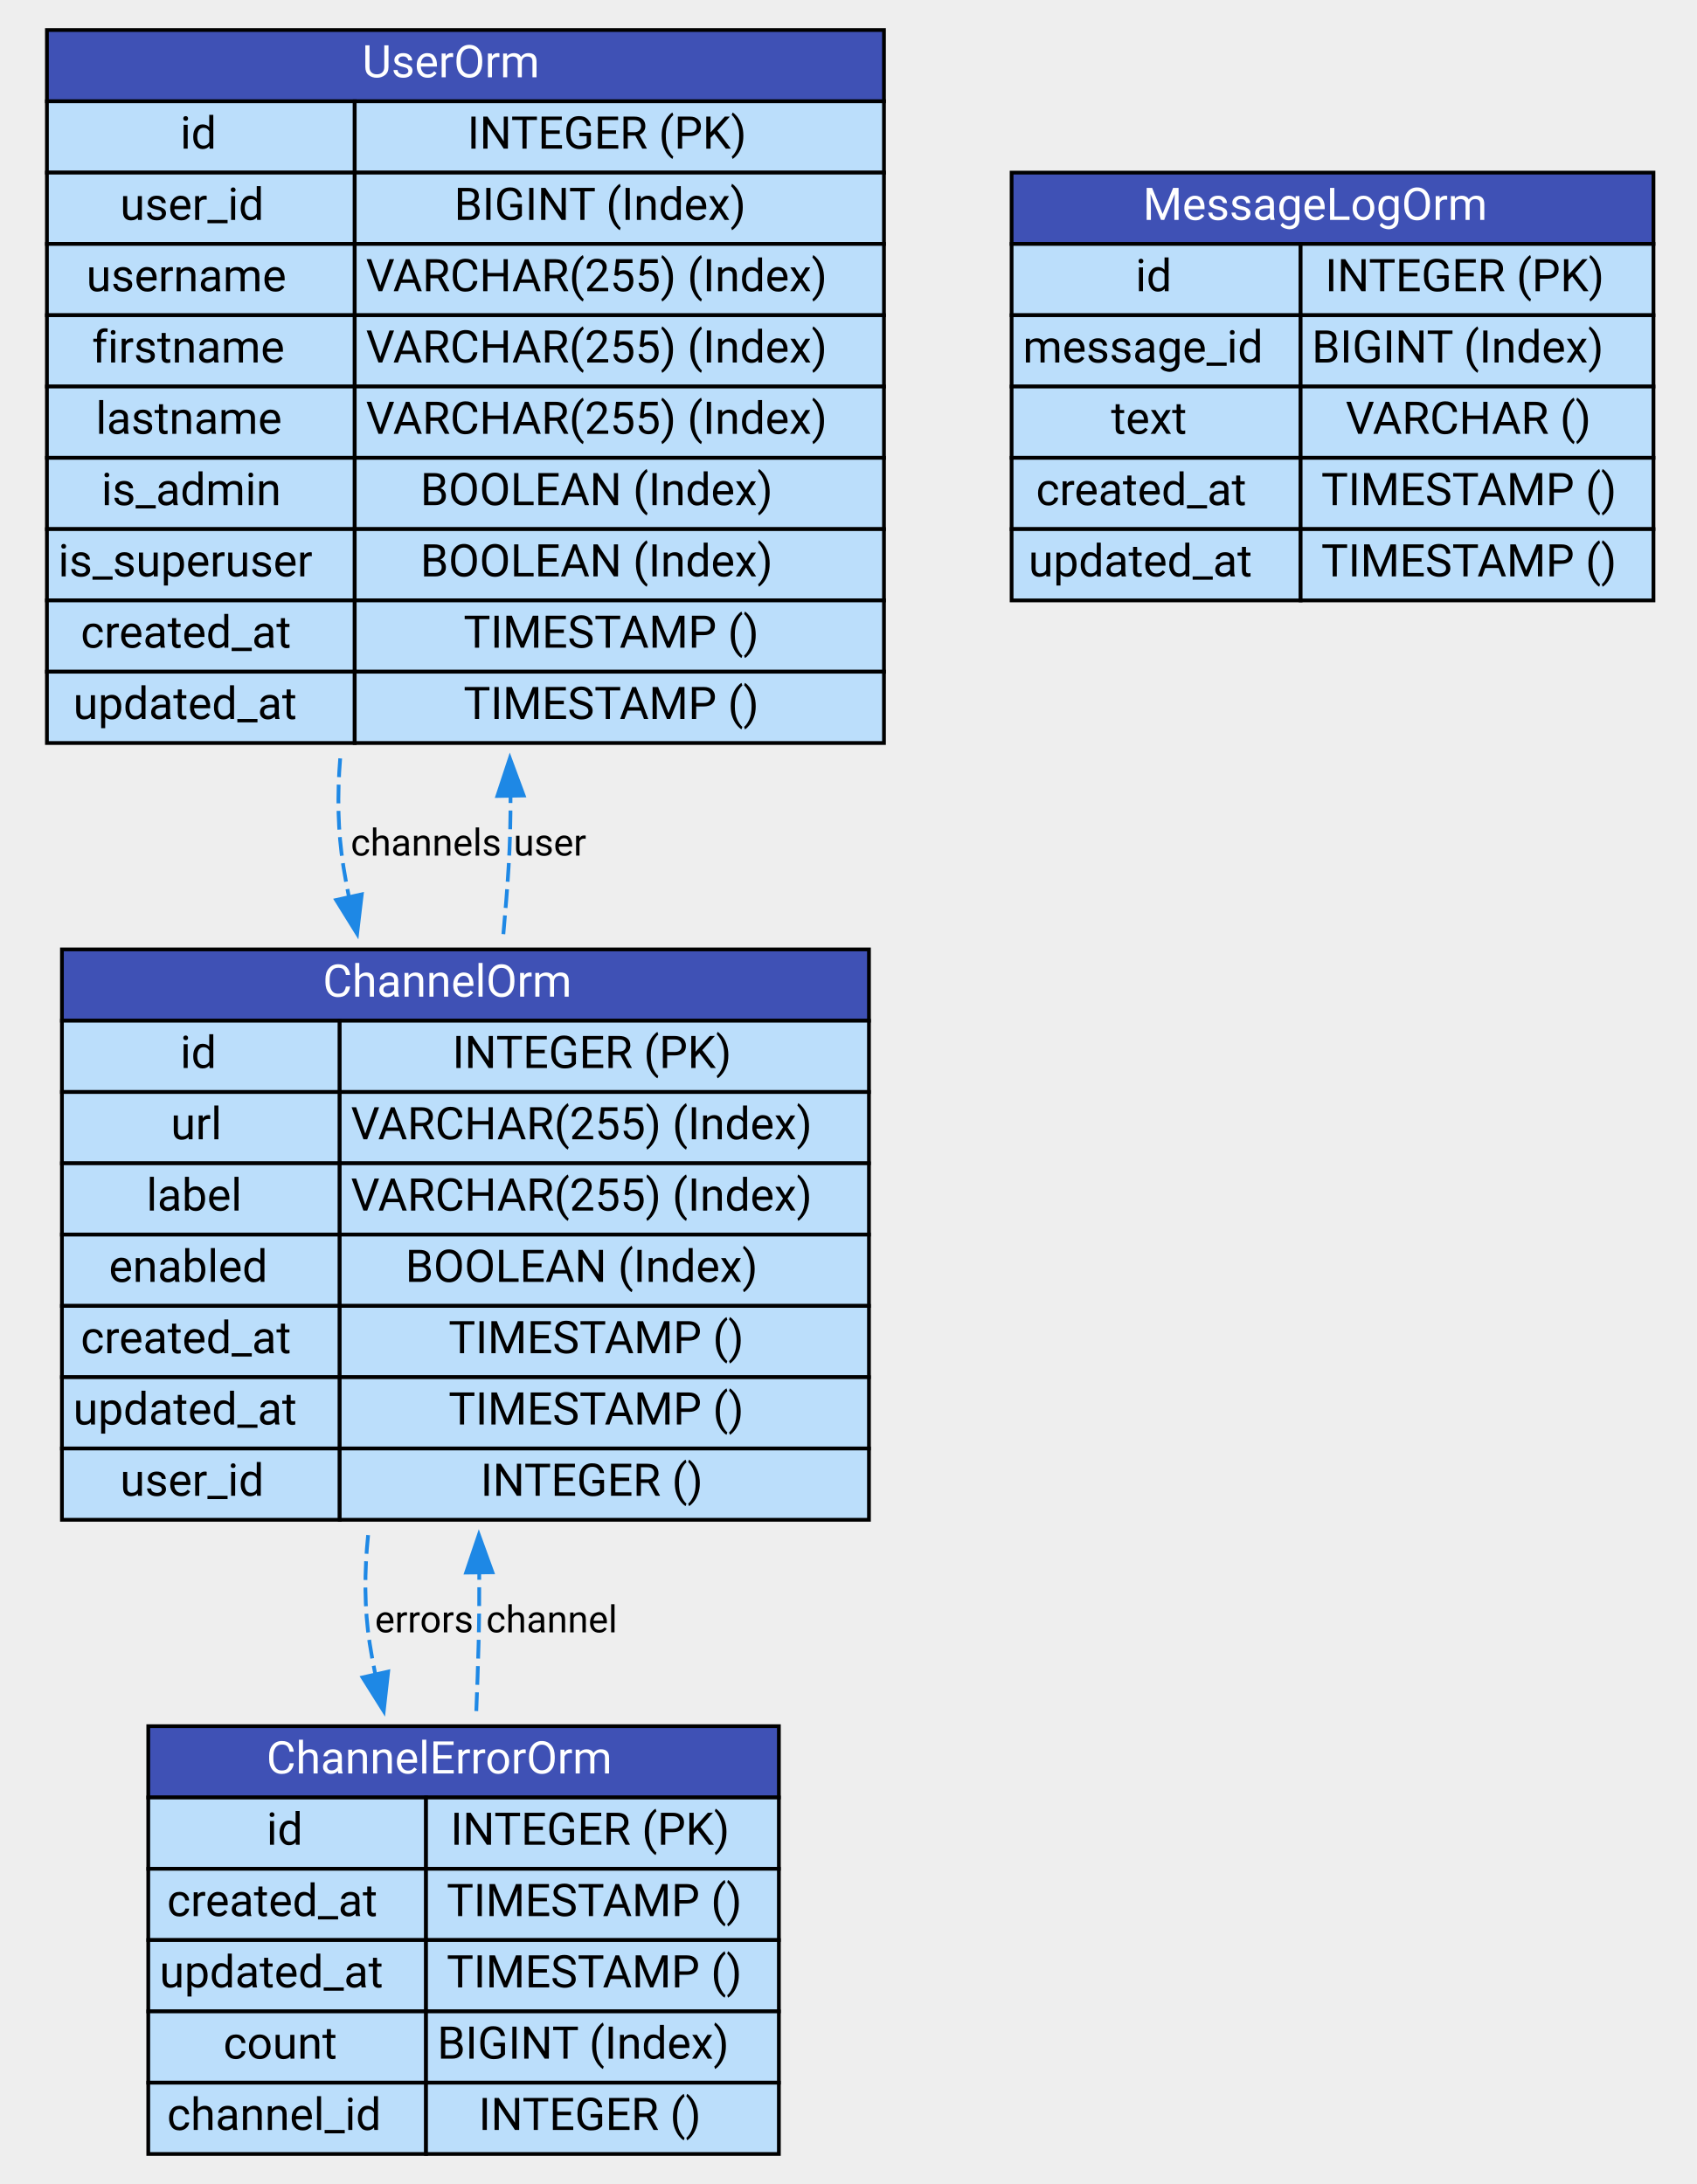
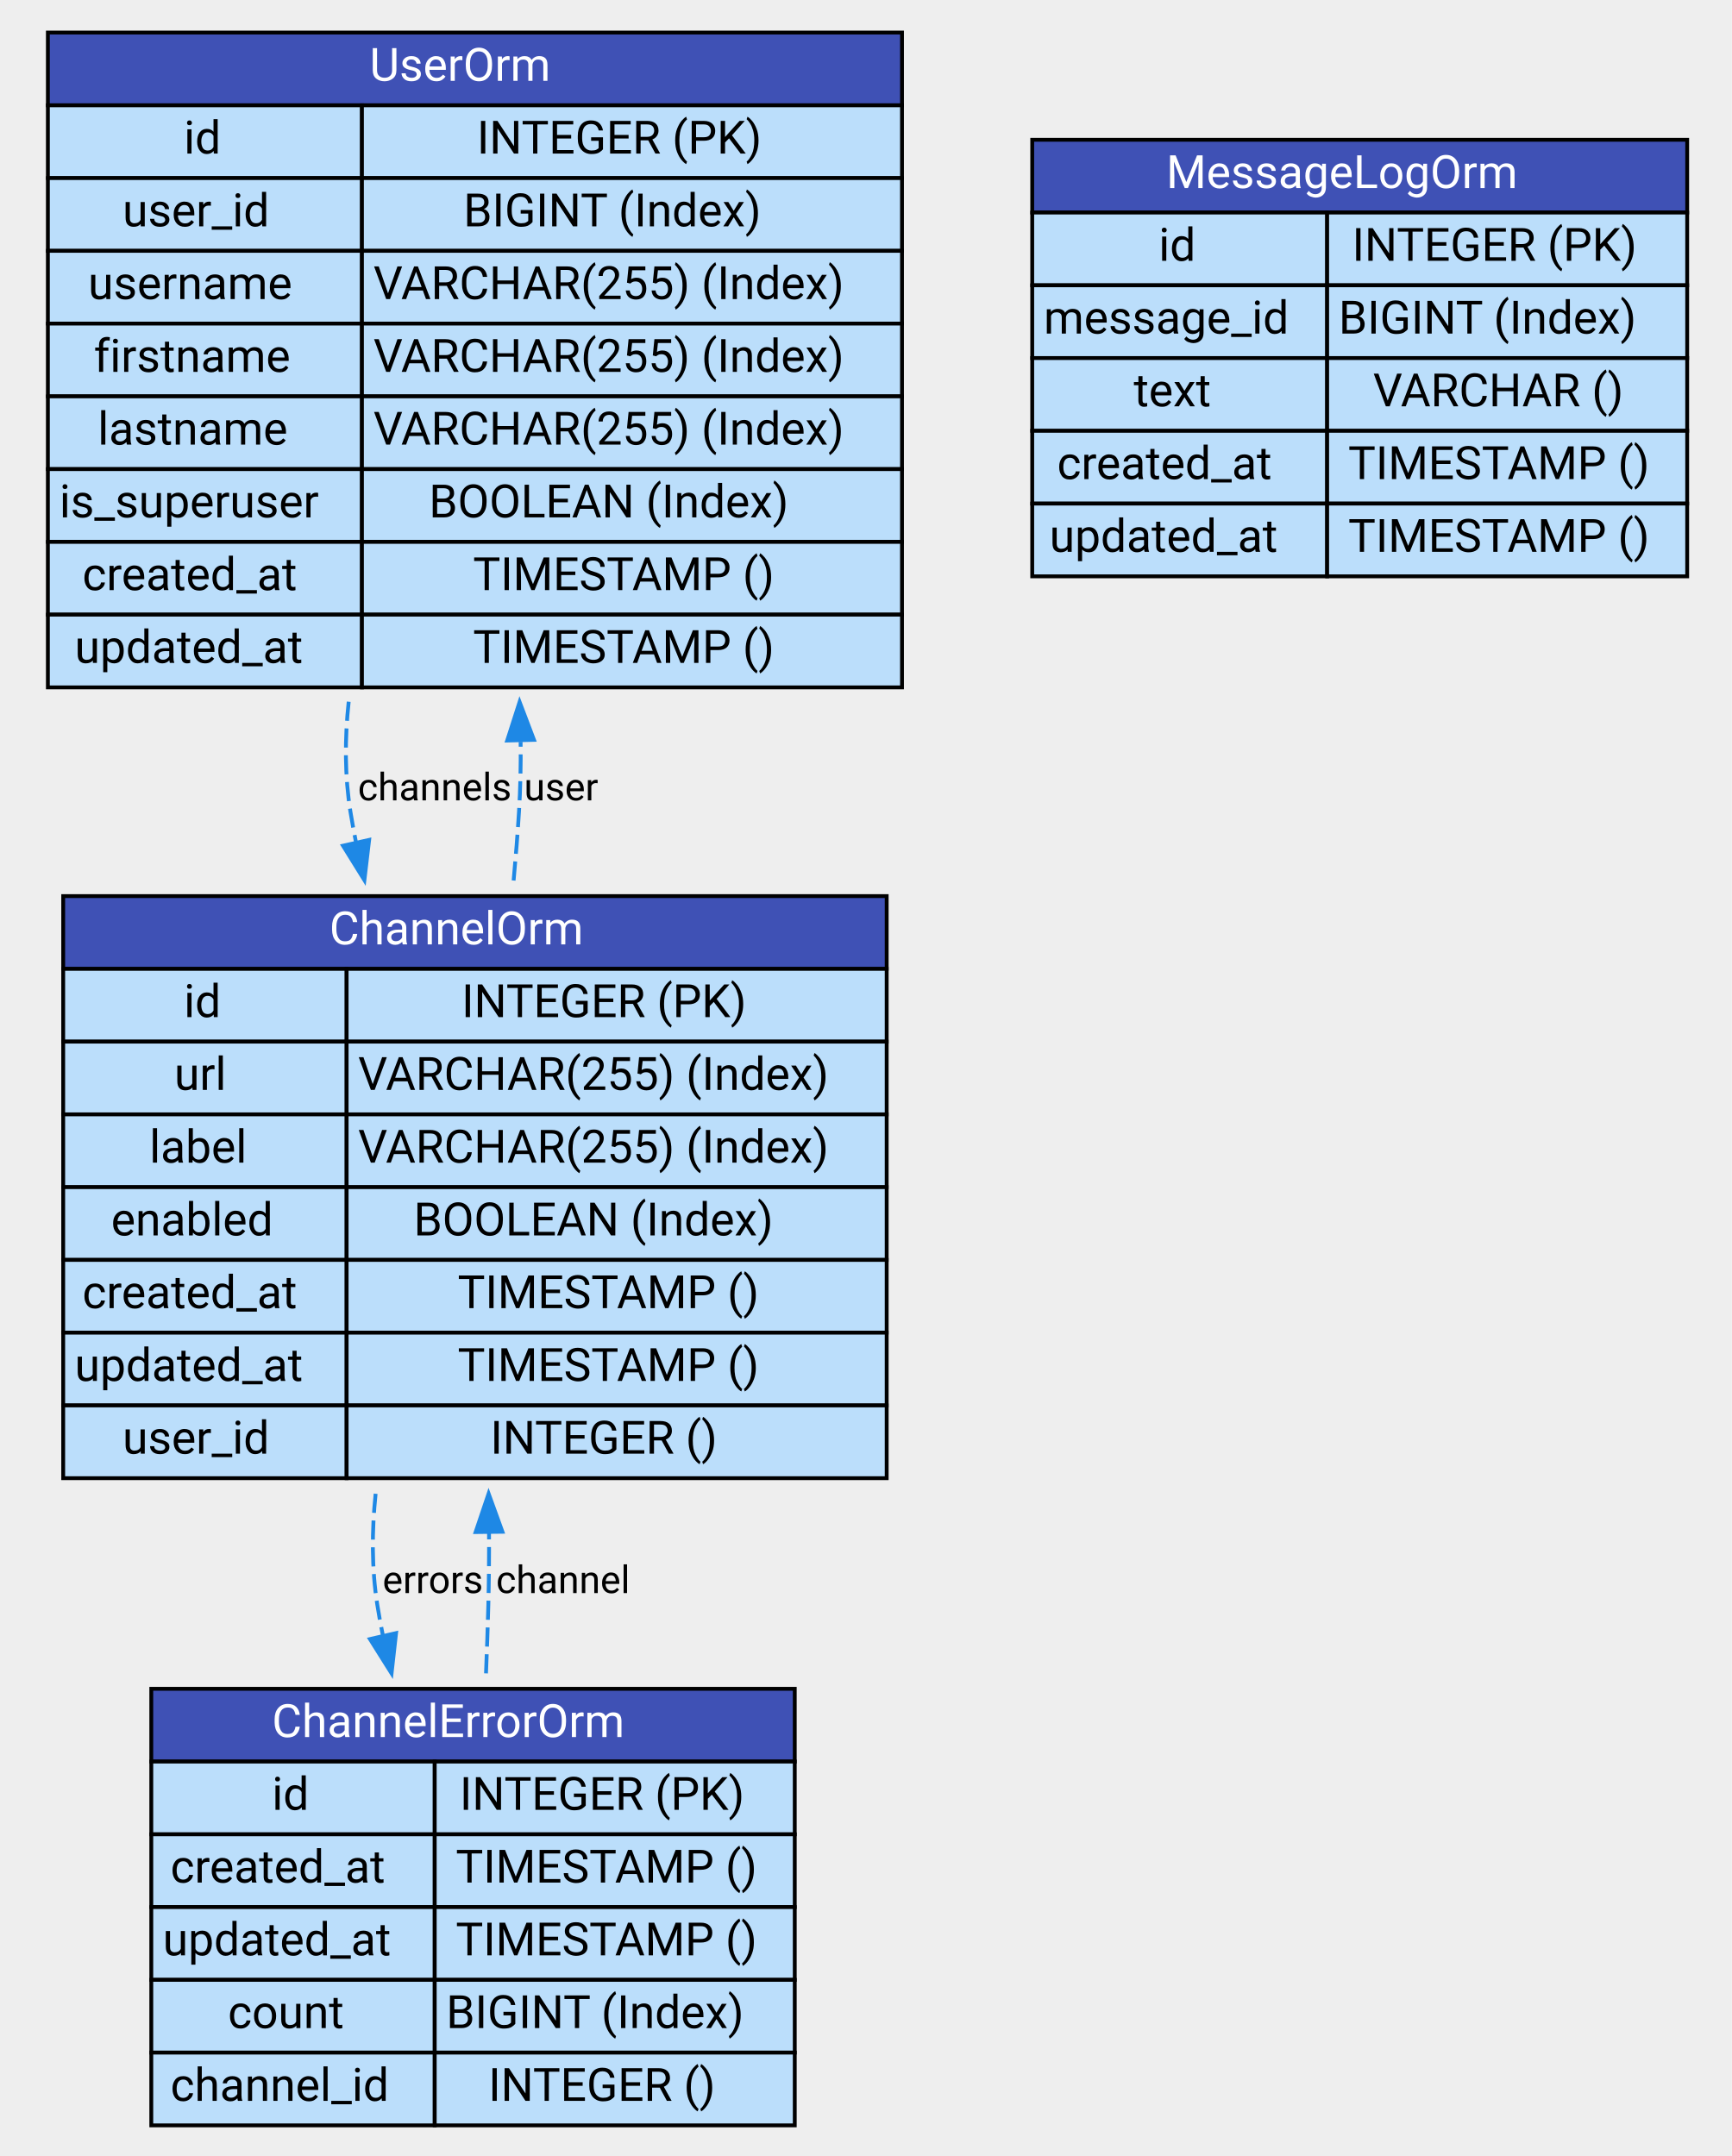
- <svg xmlns="http://www.w3.org/2000/svg" xmlns:xlink="http://www.w3.org/1999/xlink" width="452pt" height="582pt" viewBox="0.00 0.00 452.00 582.00">
-   <g id="graph0" class="graph" transform="scale(1 1) rotate(0) translate(4 578)">
-     <polygon fill="#eeeeee" stroke="transparent" points="-4,4 -4,-578 448,-578 448,4 -4,4" />
+ <svg xmlns="http://www.w3.org/2000/svg" xmlns:xlink="http://www.w3.org/1999/xlink" width="452pt" height="563pt" viewBox="0.00 0.00 452.00 563.00">
+   <g id="graph0" class="graph" transform="scale(1 1) rotate(0) translate(4 559)">
+     <polygon fill="#eeeeee" stroke="transparent" points="-4,4 -4,-559 448,-559 448,4 -4,4" />
    <g id="node1" class="node">
      <g id="a_node1">
        <a xlink:href="http://UserOrm_details.html" xlink:title="&lt;TABLE&gt;">
-           <polygon fill="#3f51b5" stroke="transparent" points="8.5,-551 8.5,-570 231.5,-570 231.5,-551 8.5,-551" />
-           <polygon fill="none" stroke="black" points="8.5,-551 8.5,-570 231.5,-570 231.5,-551 8.5,-551" />
-           <text text-anchor="start" x="92.5" y="-557.4" font-family="Roboto" font-size="12.00" fill="white">UserOrm</text>
-           <polygon fill="#bbdefb" stroke="transparent" points="8.5,-532 8.5,-551 90.5,-551 90.5,-532 8.5,-532" />
-           <polygon fill="none" stroke="black" points="8.5,-532 8.5,-551 90.5,-551 90.5,-532 8.5,-532" />
-           <text text-anchor="start" x="44" y="-538.4" font-family="Roboto" font-size="12.00">id</text>
-           <polygon fill="#bbdefb" stroke="transparent" points="90.5,-532 90.5,-551 231.5,-551 231.5,-532 90.5,-532" />
-           <polygon fill="none" stroke="black" points="90.5,-532 90.5,-551 231.5,-551 231.5,-532 90.5,-532" />
-           <text text-anchor="start" x="120.5" y="-538.4" font-family="Roboto" font-size="12.00">INTEGER (PK)</text>
-           <polygon fill="#bbdefb" stroke="transparent" points="8.5,-513 8.5,-532 90.5,-532 90.5,-513 8.5,-513" />
-           <polygon fill="none" stroke="black" points="8.5,-513 8.5,-532 90.5,-532 90.5,-513 8.5,-513" />
-           <text text-anchor="start" x="28" y="-519.4" font-family="Roboto" font-size="12.00">user_id</text>
-           <polygon fill="#bbdefb" stroke="transparent" points="90.5,-513 90.5,-532 231.5,-532 231.5,-513 90.5,-513" />
-           <polygon fill="none" stroke="black" points="90.5,-513 90.5,-532 231.5,-532 231.5,-513 90.5,-513" />
-           <text text-anchor="start" x="117" y="-519.4" font-family="Roboto" font-size="12.00">BIGINT (Index)</text>
-           <polygon fill="#bbdefb" stroke="transparent" points="8.5,-494 8.5,-513 90.5,-513 90.5,-494 8.5,-494" />
-           <polygon fill="none" stroke="black" points="8.5,-494 8.5,-513 90.5,-513 90.5,-494 8.5,-494" />
-           <text text-anchor="start" x="19" y="-500.4" font-family="Roboto" font-size="12.00">username</text>
-           <polygon fill="#bbdefb" stroke="transparent" points="90.5,-494 90.5,-513 231.5,-513 231.5,-494 90.5,-494" />
-           <polygon fill="none" stroke="black" points="90.5,-494 90.5,-513 231.5,-513 231.5,-494 90.5,-494" />
-           <text text-anchor="start" x="93.5" y="-500.4" font-family="Roboto" font-size="12.00">VARCHAR(255) (Index)</text>
-           <polygon fill="#bbdefb" stroke="transparent" points="8.5,-475 8.5,-494 90.5,-494 90.5,-475 8.5,-475" />
-           <polygon fill="none" stroke="black" points="8.5,-475 8.5,-494 90.5,-494 90.5,-475 8.5,-475" />
-           <text text-anchor="start" x="20.5" y="-481.4" font-family="Roboto" font-size="12.00">firstname</text>
-           <polygon fill="#bbdefb" stroke="transparent" points="90.5,-475 90.5,-494 231.5,-494 231.5,-475 90.5,-475" />
-           <polygon fill="none" stroke="black" points="90.5,-475 90.5,-494 231.5,-494 231.5,-475 90.5,-475" />
-           <text text-anchor="start" x="93.5" y="-481.4" font-family="Roboto" font-size="12.00">VARCHAR(255) (Index)</text>
-           <polygon fill="#bbdefb" stroke="transparent" points="8.5,-456 8.5,-475 90.5,-475 90.5,-456 8.5,-456" />
-           <polygon fill="none" stroke="black" points="8.5,-456 8.5,-475 90.5,-475 90.5,-456 8.5,-456" />
-           <text text-anchor="start" x="21.5" y="-462.4" font-family="Roboto" font-size="12.00">lastname</text>
-           <polygon fill="#bbdefb" stroke="transparent" points="90.5,-456 90.5,-475 231.5,-475 231.5,-456 90.5,-456" />
-           <polygon fill="none" stroke="black" points="90.5,-456 90.5,-475 231.5,-475 231.5,-456 90.5,-456" />
-           <text text-anchor="start" x="93.5" y="-462.4" font-family="Roboto" font-size="12.00">VARCHAR(255) (Index)</text>
-           <polygon fill="#bbdefb" stroke="transparent" points="8.5,-437 8.5,-456 90.5,-456 90.5,-437 8.5,-437" />
-           <polygon fill="none" stroke="black" points="8.5,-437 8.5,-456 90.5,-456 90.5,-437 8.5,-437" />
-           <text text-anchor="start" x="23" y="-443.4" font-family="Roboto" font-size="12.00">is_admin</text>
-           <polygon fill="#bbdefb" stroke="transparent" points="90.5,-437 90.5,-456 231.5,-456 231.5,-437 90.5,-437" />
-           <polygon fill="none" stroke="black" points="90.5,-437 90.5,-456 231.5,-456 231.5,-437 90.5,-437" />
-           <text text-anchor="start" x="108" y="-443.4" font-family="Roboto" font-size="12.00">BOOLEAN (Index)</text>
-           <polygon fill="#bbdefb" stroke="transparent" points="8.5,-418 8.5,-437 90.5,-437 90.5,-418 8.5,-418" />
-           <polygon fill="none" stroke="black" points="8.5,-418 8.5,-437 90.5,-437 90.5,-418 8.5,-418" />
-           <text text-anchor="start" x="11.5" y="-424.4" font-family="Roboto" font-size="12.00">is_superuser</text>
-           <polygon fill="#bbdefb" stroke="transparent" points="90.5,-418 90.5,-437 231.5,-437 231.5,-418 90.5,-418" />
-           <polygon fill="none" stroke="black" points="90.5,-418 90.5,-437 231.5,-437 231.5,-418 90.5,-418" />
-           <text text-anchor="start" x="108" y="-424.4" font-family="Roboto" font-size="12.00">BOOLEAN (Index)</text>
-           <polygon fill="#bbdefb" stroke="transparent" points="8.5,-399 8.5,-418 90.5,-418 90.5,-399 8.5,-399" />
-           <polygon fill="none" stroke="black" points="8.5,-399 8.5,-418 90.5,-418 90.5,-399 8.5,-399" />
-           <text text-anchor="start" x="17.5" y="-405.4" font-family="Roboto" font-size="12.00">created_at</text>
-           <polygon fill="#bbdefb" stroke="transparent" points="90.5,-399 90.5,-418 231.5,-418 231.5,-399 90.5,-399" />
-           <polygon fill="none" stroke="black" points="90.5,-399 90.5,-418 231.5,-418 231.5,-399 90.5,-399" />
-           <text text-anchor="start" x="119.5" y="-405.4" font-family="Roboto" font-size="12.00">TIMESTAMP ()</text>
-           <polygon fill="#bbdefb" stroke="transparent" points="8.5,-380 8.5,-399 90.5,-399 90.5,-380 8.5,-380" />
-           <polygon fill="none" stroke="black" points="8.5,-380 8.5,-399 90.5,-399 90.5,-380 8.5,-380" />
-           <text text-anchor="start" x="15.5" y="-386.4" font-family="Roboto" font-size="12.00">updated_at</text>
-           <polygon fill="#bbdefb" stroke="transparent" points="90.5,-380 90.5,-399 231.5,-399 231.5,-380 90.5,-380" />
-           <polygon fill="none" stroke="black" points="90.5,-380 90.5,-399 231.5,-399 231.5,-380 90.5,-380" />
-           <text text-anchor="start" x="119.5" y="-386.4" font-family="Roboto" font-size="12.00">TIMESTAMP ()</text>
+           <polygon fill="#3f51b5" stroke="transparent" points="8.5,-531.5 8.5,-550.5 231.5,-550.5 231.5,-531.5 8.5,-531.5" />
+           <polygon fill="none" stroke="black" points="8.5,-531.5 8.5,-550.5 231.5,-550.5 231.5,-531.5 8.5,-531.5" />
+           <text text-anchor="start" x="92.5" y="-537.9" font-family="Roboto" font-size="12.00" fill="white">UserOrm</text>
+           <polygon fill="#bbdefb" stroke="transparent" points="8.5,-512.5 8.5,-531.5 90.5,-531.5 90.5,-512.5 8.5,-512.5" />
+           <polygon fill="none" stroke="black" points="8.5,-512.5 8.5,-531.5 90.5,-531.5 90.5,-512.5 8.5,-512.5" />
+           <text text-anchor="start" x="44" y="-518.9" font-family="Roboto" font-size="12.00">id</text>
+           <polygon fill="#bbdefb" stroke="transparent" points="90.5,-512.5 90.5,-531.5 231.5,-531.5 231.5,-512.5 90.5,-512.5" />
+           <polygon fill="none" stroke="black" points="90.5,-512.5 90.5,-531.5 231.5,-531.5 231.5,-512.5 90.5,-512.5" />
+           <text text-anchor="start" x="120.5" y="-518.9" font-family="Roboto" font-size="12.00">INTEGER (PK)</text>
+           <polygon fill="#bbdefb" stroke="transparent" points="8.5,-493.5 8.5,-512.5 90.5,-512.5 90.5,-493.5 8.5,-493.5" />
+           <polygon fill="none" stroke="black" points="8.5,-493.5 8.5,-512.5 90.5,-512.5 90.5,-493.5 8.5,-493.5" />
+           <text text-anchor="start" x="28" y="-499.9" font-family="Roboto" font-size="12.00">user_id</text>
+           <polygon fill="#bbdefb" stroke="transparent" points="90.5,-493.5 90.5,-512.5 231.5,-512.5 231.5,-493.5 90.5,-493.5" />
+           <polygon fill="none" stroke="black" points="90.5,-493.5 90.5,-512.5 231.5,-512.5 231.5,-493.5 90.5,-493.5" />
+           <text text-anchor="start" x="117" y="-499.9" font-family="Roboto" font-size="12.00">BIGINT (Index)</text>
+           <polygon fill="#bbdefb" stroke="transparent" points="8.5,-474.5 8.5,-493.5 90.5,-493.5 90.5,-474.5 8.5,-474.5" />
+           <polygon fill="none" stroke="black" points="8.5,-474.5 8.5,-493.5 90.5,-493.5 90.5,-474.5 8.5,-474.5" />
+           <text text-anchor="start" x="19" y="-480.9" font-family="Roboto" font-size="12.00">username</text>
+           <polygon fill="#bbdefb" stroke="transparent" points="90.5,-474.5 90.5,-493.5 231.5,-493.5 231.5,-474.5 90.5,-474.5" />
+           <polygon fill="none" stroke="black" points="90.5,-474.5 90.5,-493.5 231.5,-493.5 231.5,-474.5 90.5,-474.5" />
+           <text text-anchor="start" x="93.5" y="-480.9" font-family="Roboto" font-size="12.00">VARCHAR(255) (Index)</text>
+           <polygon fill="#bbdefb" stroke="transparent" points="8.5,-455.5 8.5,-474.5 90.5,-474.5 90.5,-455.5 8.5,-455.5" />
+           <polygon fill="none" stroke="black" points="8.5,-455.5 8.5,-474.5 90.5,-474.5 90.5,-455.5 8.5,-455.5" />
+           <text text-anchor="start" x="20.5" y="-461.9" font-family="Roboto" font-size="12.00">firstname</text>
+           <polygon fill="#bbdefb" stroke="transparent" points="90.5,-455.5 90.5,-474.5 231.5,-474.5 231.5,-455.5 90.5,-455.5" />
+           <polygon fill="none" stroke="black" points="90.5,-455.5 90.5,-474.5 231.5,-474.5 231.5,-455.5 90.5,-455.5" />
+           <text text-anchor="start" x="93.5" y="-461.9" font-family="Roboto" font-size="12.00">VARCHAR(255) (Index)</text>
+           <polygon fill="#bbdefb" stroke="transparent" points="8.5,-436.5 8.5,-455.5 90.5,-455.5 90.5,-436.5 8.5,-436.5" />
+           <polygon fill="none" stroke="black" points="8.5,-436.5 8.5,-455.5 90.5,-455.5 90.5,-436.5 8.5,-436.5" />
+           <text text-anchor="start" x="21.5" y="-442.9" font-family="Roboto" font-size="12.00">lastname</text>
+           <polygon fill="#bbdefb" stroke="transparent" points="90.5,-436.5 90.5,-455.5 231.5,-455.5 231.5,-436.5 90.5,-436.5" />
+           <polygon fill="none" stroke="black" points="90.5,-436.5 90.5,-455.5 231.5,-455.5 231.5,-436.5 90.5,-436.5" />
+           <text text-anchor="start" x="93.5" y="-442.9" font-family="Roboto" font-size="12.00">VARCHAR(255) (Index)</text>
+           <polygon fill="#bbdefb" stroke="transparent" points="8.5,-417.5 8.5,-436.5 90.5,-436.5 90.5,-417.5 8.5,-417.5" />
+           <polygon fill="none" stroke="black" points="8.5,-417.5 8.5,-436.5 90.5,-436.5 90.5,-417.5 8.5,-417.5" />
+           <text text-anchor="start" x="11.5" y="-423.9" font-family="Roboto" font-size="12.00">is_superuser</text>
+           <polygon fill="#bbdefb" stroke="transparent" points="90.5,-417.5 90.5,-436.5 231.5,-436.5 231.5,-417.5 90.5,-417.5" />
+           <polygon fill="none" stroke="black" points="90.5,-417.5 90.5,-436.5 231.5,-436.5 231.5,-417.5 90.5,-417.5" />
+           <text text-anchor="start" x="108" y="-423.9" font-family="Roboto" font-size="12.00">BOOLEAN (Index)</text>
+           <polygon fill="#bbdefb" stroke="transparent" points="8.5,-398.5 8.5,-417.5 90.5,-417.5 90.5,-398.5 8.5,-398.5" />
+           <polygon fill="none" stroke="black" points="8.5,-398.5 8.5,-417.5 90.5,-417.5 90.5,-398.5 8.5,-398.5" />
+           <text text-anchor="start" x="17.5" y="-404.9" font-family="Roboto" font-size="12.00">created_at</text>
+           <polygon fill="#bbdefb" stroke="transparent" points="90.5,-398.5 90.5,-417.5 231.5,-417.5 231.5,-398.5 90.5,-398.5" />
+           <polygon fill="none" stroke="black" points="90.5,-398.5 90.5,-417.5 231.5,-417.5 231.5,-398.5 90.5,-398.5" />
+           <text text-anchor="start" x="119.5" y="-404.9" font-family="Roboto" font-size="12.00">TIMESTAMP ()</text>
+           <polygon fill="#bbdefb" stroke="transparent" points="8.5,-379.5 8.5,-398.5 90.5,-398.5 90.5,-379.5 8.5,-379.5" />
+           <polygon fill="none" stroke="black" points="8.5,-379.5 8.5,-398.5 90.5,-398.5 90.5,-379.5 8.5,-379.5" />
+           <text text-anchor="start" x="15.5" y="-385.9" font-family="Roboto" font-size="12.00">updated_at</text>
+           <polygon fill="#bbdefb" stroke="transparent" points="90.5,-379.5 90.5,-398.5 231.5,-398.5 231.5,-379.5 90.5,-379.5" />
+           <polygon fill="none" stroke="black" points="90.5,-379.5 90.5,-398.5 231.5,-398.5 231.5,-379.5 90.5,-379.5" />
+           <text text-anchor="start" x="119.5" y="-385.9" font-family="Roboto" font-size="12.00">TIMESTAMP ()</text>
        </a>
      </g>
    </g>
    <g id="node2" class="node">
      <g id="a_node2">
        <a xlink:href="http://ChannelOrm_details.html" xlink:title="&lt;TABLE&gt;">
          <polygon fill="#3f51b5" stroke="transparent" points="12.5,-306 12.5,-325 227.5,-325 227.5,-306 12.5,-306" />
          <polygon fill="none" stroke="black" points="12.5,-306 12.5,-325 227.5,-325 227.5,-306 12.5,-306" />
          <text text-anchor="start" x="82" y="-312.4" font-family="Roboto" font-size="12.00" fill="white">ChannelOrm</text>
          <polygon fill="#bbdefb" stroke="transparent" points="12.5,-287 12.5,-306 86.5,-306 86.5,-287 12.5,-287" />
          <polygon fill="none" stroke="black" points="12.5,-287 12.5,-306 86.5,-306 86.5,-287 12.5,-287" />
          <text text-anchor="start" x="44" y="-293.4" font-family="Roboto" font-size="12.00">id</text>
          <polygon fill="#bbdefb" stroke="transparent" points="86.5,-287 86.5,-306 227.5,-306 227.5,-287 86.5,-287" />
          <polygon fill="none" stroke="black" points="86.5,-287 86.5,-306 227.5,-306 227.5,-287 86.5,-287" />
          <text text-anchor="start" x="116.5" y="-293.4" font-family="Roboto" font-size="12.00">INTEGER (PK)</text>
          <polygon fill="#bbdefb" stroke="transparent" points="12.5,-268 12.5,-287 86.5,-287 86.5,-268 12.5,-268" />
          <polygon fill="none" stroke="black" points="12.5,-268 12.5,-287 86.5,-287 86.5,-268 12.5,-268" />
          <text text-anchor="start" x="41.5" y="-274.4" font-family="Roboto" font-size="12.00">url</text>
          <polygon fill="#bbdefb" stroke="transparent" points="86.5,-268 86.5,-287 227.5,-287 227.5,-268 86.5,-268" />
          <polygon fill="none" stroke="black" points="86.5,-268 86.5,-287 227.5,-287 227.5,-268 86.5,-268" />
          <text text-anchor="start" x="89.5" y="-274.4" font-family="Roboto" font-size="12.00">VARCHAR(255) (Index)</text>
          <polygon fill="#bbdefb" stroke="transparent" points="12.5,-249 12.5,-268 86.5,-268 86.5,-249 12.5,-249" />
          <polygon fill="none" stroke="black" points="12.5,-249 12.5,-268 86.5,-268 86.5,-249 12.5,-249" />
          <text text-anchor="start" x="35" y="-255.4" font-family="Roboto" font-size="12.00">label</text>
          <polygon fill="#bbdefb" stroke="transparent" points="86.5,-249 86.5,-268 227.5,-268 227.5,-249 86.5,-249" />
          <polygon fill="none" stroke="black" points="86.5,-249 86.5,-268 227.5,-268 227.5,-249 86.5,-249" />
          <text text-anchor="start" x="89.5" y="-255.4" font-family="Roboto" font-size="12.00">VARCHAR(255) (Index)</text>
          <polygon fill="#bbdefb" stroke="transparent" points="12.5,-230 12.5,-249 86.5,-249 86.5,-230 12.5,-230" />
          <polygon fill="none" stroke="black" points="12.5,-230 12.5,-249 86.5,-249 86.5,-230 12.5,-230" />
          <text text-anchor="start" x="25" y="-236.4" font-family="Roboto" font-size="12.00">enabled</text>
          <polygon fill="#bbdefb" stroke="transparent" points="86.5,-230 86.5,-249 227.5,-249 227.5,-230 86.5,-230" />
          <polygon fill="none" stroke="black" points="86.5,-230 86.5,-249 227.5,-249 227.5,-230 86.5,-230" />
          <text text-anchor="start" x="104" y="-236.4" font-family="Roboto" font-size="12.00">BOOLEAN (Index)</text>
          <polygon fill="#bbdefb" stroke="transparent" points="12.5,-211 12.5,-230 86.5,-230 86.5,-211 12.5,-211" />
          <polygon fill="none" stroke="black" points="12.5,-211 12.5,-230 86.5,-230 86.5,-211 12.5,-211" />
          <text text-anchor="start" x="17.5" y="-217.4" font-family="Roboto" font-size="12.00">created_at</text>
          <polygon fill="#bbdefb" stroke="transparent" points="86.5,-211 86.5,-230 227.5,-230 227.5,-211 86.5,-211" />
          <polygon fill="none" stroke="black" points="86.5,-211 86.5,-230 227.5,-230 227.5,-211 86.5,-211" />
          <text text-anchor="start" x="115.5" y="-217.4" font-family="Roboto" font-size="12.00">TIMESTAMP ()</text>
          <polygon fill="#bbdefb" stroke="transparent" points="12.5,-192 12.5,-211 86.5,-211 86.5,-192 12.5,-192" />
          <polygon fill="none" stroke="black" points="12.5,-192 12.5,-211 86.5,-211 86.5,-192 12.5,-192" />
          <text text-anchor="start" x="15.5" y="-198.4" font-family="Roboto" font-size="12.00">updated_at</text>
          <polygon fill="#bbdefb" stroke="transparent" points="86.5,-192 86.5,-211 227.5,-211 227.5,-192 86.5,-192" />
          <polygon fill="none" stroke="black" points="86.5,-192 86.5,-211 227.5,-211 227.5,-192 86.5,-192" />
          <text text-anchor="start" x="115.5" y="-198.4" font-family="Roboto" font-size="12.00">TIMESTAMP ()</text>
          <polygon fill="#bbdefb" stroke="transparent" points="12.5,-173 12.5,-192 86.5,-192 86.5,-173 12.5,-173" />
          <polygon fill="none" stroke="black" points="12.5,-173 12.5,-192 86.5,-192 86.5,-173 12.5,-173" />
          <text text-anchor="start" x="28" y="-179.4" font-family="Roboto" font-size="12.00">user_id</text>
          <polygon fill="#bbdefb" stroke="transparent" points="86.5,-173 86.5,-192 227.5,-192 227.5,-173 86.5,-173" />
          <polygon fill="none" stroke="black" points="86.5,-173 86.5,-192 227.5,-192 227.5,-173 86.5,-173" />
          <text text-anchor="start" x="124" y="-179.4" font-family="Roboto" font-size="12.00">INTEGER ()</text>
        </a>
      </g>
    </g>
    <g id="edge1" class="edge">
      <g id="a_edge1">
        <a xlink:title="Relation between UserOrm and ChannelOrm">
-           <path fill="none" stroke="#1e88e5" stroke-dasharray="5,2" d="M86.63,-375.9C85.83,-366.18 85.98,-356.43 87.5,-347 87.93,-344.34 88.42,-341.66 88.96,-338.96" />
+           <path fill="none" stroke="#1e88e5" stroke-dasharray="5,2" d="M87.04,-375.76C86,-366.12 85.99,-356.39 87.5,-347 87.93,-344.34 88.42,-341.66 88.96,-338.96" />
          <polygon fill="#1e88e5" stroke="#1e88e5" points="92.38,-339.68 91.14,-329.16 85.55,-338.16 92.38,-339.68" />
        </a>
      </g>
      <text text-anchor="middle" x="109.5" y="-350" font-family="Roboto" font-size="10.00">channels</text>
    </g>
    <g id="edge2" class="edge">
      <g id="a_edge2">
        <a xlink:title="Relation between ChannelOrm and UserOrm">
-           <path fill="none" stroke="#1e88e5" stroke-dasharray="5,2" d="M130.1,-329.07C130.66,-335.13 131.14,-341.16 131.5,-347 131.88,-353.17 132.03,-359.49 132.01,-365.88" />
-           <polygon fill="#1e88e5" stroke="#1e88e5" points="128.51,-365.88 131.83,-375.94 135.51,-366.01 128.51,-365.88" />
+           <path fill="none" stroke="#1e88e5" stroke-dasharray="5,2" d="M130.1,-329.07C130.66,-335.13 131.14,-341.16 131.5,-347 131.87,-352.97 132,-359.1 131.93,-365.28" />
+           <polygon fill="#1e88e5" stroke="#1e88e5" points="128.42,-365.62 131.66,-375.7 135.42,-365.8 128.42,-365.62" />
        </a>
      </g>
      <text text-anchor="middle" x="142.5" y="-350" font-family="Roboto" font-size="10.00">user</text>
    </g>
    <g id="node4" class="node">
      <g id="a_node4">
        <a xlink:href="http://ChannelErrorOrm_details.html" xlink:title="&lt;TABLE&gt;">
          <polygon fill="#3f51b5" stroke="transparent" points="35.5,-99 35.5,-118 203.5,-118 203.5,-99 35.5,-99" />
          <polygon fill="none" stroke="black" points="35.5,-99 35.5,-118 203.5,-118 203.5,-99 35.5,-99" />
          <text text-anchor="start" x="67" y="-105.4" font-family="Roboto" font-size="12.00" fill="white">ChannelErrorOrm</text>
          <polygon fill="#bbdefb" stroke="transparent" points="35.5,-80 35.5,-99 109.5,-99 109.5,-80 35.5,-80" />
          <polygon fill="none" stroke="black" points="35.5,-80 35.5,-99 109.5,-99 109.5,-80 35.5,-80" />
          <text text-anchor="start" x="67" y="-86.4" font-family="Roboto" font-size="12.00">id</text>
          <polygon fill="#bbdefb" stroke="transparent" points="109.5,-80 109.5,-99 203.5,-99 203.5,-80 109.5,-80" />
          <polygon fill="none" stroke="black" points="109.5,-80 109.5,-99 203.5,-99 203.5,-80 109.5,-80" />
          <text text-anchor="start" x="116" y="-86.4" font-family="Roboto" font-size="12.00">INTEGER (PK)</text>
          <polygon fill="#bbdefb" stroke="transparent" points="35.5,-61 35.5,-80 109.5,-80 109.5,-61 35.5,-61" />
          <polygon fill="none" stroke="black" points="35.5,-61 35.5,-80 109.5,-80 109.5,-61 35.5,-61" />
          <text text-anchor="start" x="40.5" y="-67.4" font-family="Roboto" font-size="12.00">created_at</text>
          <polygon fill="#bbdefb" stroke="transparent" points="109.5,-61 109.5,-80 203.5,-80 203.5,-61 109.5,-61" />
          <polygon fill="none" stroke="black" points="109.5,-61 109.5,-80 203.5,-80 203.5,-61 109.5,-61" />
          <text text-anchor="start" x="115" y="-67.4" font-family="Roboto" font-size="12.00">TIMESTAMP ()</text>
          <polygon fill="#bbdefb" stroke="transparent" points="35.5,-42 35.5,-61 109.5,-61 109.5,-42 35.5,-42" />
          <polygon fill="none" stroke="black" points="35.5,-42 35.5,-61 109.5,-61 109.5,-42 35.5,-42" />
          <text text-anchor="start" x="38.5" y="-48.4" font-family="Roboto" font-size="12.00">updated_at</text>
          <polygon fill="#bbdefb" stroke="transparent" points="109.5,-42 109.5,-61 203.5,-61 203.5,-42 109.5,-42" />
          <polygon fill="none" stroke="black" points="109.5,-42 109.5,-61 203.5,-61 203.5,-42 109.5,-42" />
          <text text-anchor="start" x="115" y="-48.4" font-family="Roboto" font-size="12.00">TIMESTAMP ()</text>
          <polygon fill="#bbdefb" stroke="transparent" points="35.5,-23 35.5,-42 109.5,-42 109.5,-23 35.5,-23" />
          <polygon fill="none" stroke="black" points="35.5,-23 35.5,-42 109.5,-42 109.5,-23 35.5,-23" />
          <text text-anchor="start" x="55.5" y="-29.4" font-family="Roboto" font-size="12.00">count</text>
          <polygon fill="#bbdefb" stroke="transparent" points="109.5,-23 109.5,-42 203.5,-42 203.5,-23 109.5,-23" />
          <polygon fill="none" stroke="black" points="109.5,-23 109.5,-42 203.5,-42 203.5,-23 109.5,-23" />
          <text text-anchor="start" x="112.5" y="-29.4" font-family="Roboto" font-size="12.00">BIGINT (Index)</text>
          <polygon fill="#bbdefb" stroke="transparent" points="35.5,-4 35.5,-23 109.5,-23 109.5,-4 35.5,-4" />
          <polygon fill="none" stroke="black" points="35.5,-4 35.5,-23 109.5,-23 109.5,-4 35.5,-4" />
          <text text-anchor="start" x="40.5" y="-10.4" font-family="Roboto" font-size="12.00">channel_id</text>
          <polygon fill="#bbdefb" stroke="transparent" points="109.5,-4 109.5,-23 203.5,-23 203.5,-4 109.5,-4" />
          <polygon fill="none" stroke="black" points="109.5,-4 109.5,-23 203.5,-23 203.5,-4 109.5,-4" />
          <text text-anchor="start" x="123.5" y="-10.4" font-family="Roboto" font-size="12.00">INTEGER ()</text>
        </a>
      </g>
    </g>
    <g id="edge3" class="edge">
      <g id="a_edge3">
        <a xlink:title="Relation between ChannelOrm and ChannelErrorOrm">
          <path fill="none" stroke="#1e88e5" stroke-dasharray="5,2" d="M94.07,-168.93C93.06,-159.22 93.03,-149.41 94.5,-140 94.92,-137.33 95.41,-134.62 95.97,-131.9" />
          <polygon fill="#1e88e5" stroke="#1e88e5" points="99.41,-132.55 98.23,-122.02 92.59,-130.99 99.41,-132.55" />
        </a>
      </g>
      <text text-anchor="middle" x="109" y="-143" font-family="Roboto" font-size="10.00">errors</text>
    </g>
    <g id="node3" class="node">
      <g id="a_node3">
        <a xlink:href="http://MessageLogOrm_details.html" xlink:title="&lt;TABLE&gt;">
-           <polygon fill="#3f51b5" stroke="transparent" points="265.5,-513 265.5,-532 436.5,-532 436.5,-513 265.5,-513" />
-           <polygon fill="none" stroke="black" points="265.5,-513 265.5,-532 436.5,-532 436.5,-513 265.5,-513" />
-           <text text-anchor="start" x="300.5" y="-519.4" font-family="Roboto" font-size="12.00" fill="white">MessageLogOrm</text>
-           <polygon fill="#bbdefb" stroke="transparent" points="265.5,-494 265.5,-513 342.5,-513 342.5,-494 265.5,-494" />
-           <polygon fill="none" stroke="black" points="265.5,-494 265.5,-513 342.5,-513 342.5,-494 265.5,-494" />
-           <text text-anchor="start" x="298.5" y="-500.4" font-family="Roboto" font-size="12.00">id</text>
-           <polygon fill="#bbdefb" stroke="transparent" points="342.5,-494 342.5,-513 436.5,-513 436.5,-494 342.5,-494" />
-           <polygon fill="none" stroke="black" points="342.5,-494 342.5,-513 436.5,-513 436.5,-494 342.5,-494" />
-           <text text-anchor="start" x="349" y="-500.4" font-family="Roboto" font-size="12.00">INTEGER (PK)</text>
-           <polygon fill="#bbdefb" stroke="transparent" points="265.5,-475 265.5,-494 342.5,-494 342.5,-475 265.5,-475" />
-           <polygon fill="none" stroke="black" points="265.5,-475 265.5,-494 342.5,-494 342.5,-475 265.5,-475" />
-           <text text-anchor="start" x="268.5" y="-481.4" font-family="Roboto" font-size="12.00">message_id</text>
-           <polygon fill="#bbdefb" stroke="transparent" points="342.5,-475 342.5,-494 436.5,-494 436.5,-475 342.5,-475" />
-           <polygon fill="none" stroke="black" points="342.5,-475 342.5,-494 436.5,-494 436.5,-475 342.5,-475" />
-           <text text-anchor="start" x="345.5" y="-481.4" font-family="Roboto" font-size="12.00">BIGINT (Index)</text>
-           <polygon fill="#bbdefb" stroke="transparent" points="265.5,-456 265.5,-475 342.5,-475 342.5,-456 265.5,-456" />
-           <polygon fill="none" stroke="black" points="265.5,-456 265.5,-475 342.5,-475 342.5,-456 265.5,-456" />
-           <text text-anchor="start" x="292" y="-462.4" font-family="Roboto" font-size="12.00">text</text>
-           <polygon fill="#bbdefb" stroke="transparent" points="342.5,-456 342.5,-475 436.5,-475 436.5,-456 342.5,-456" />
-           <polygon fill="none" stroke="black" points="342.5,-456 342.5,-475 436.5,-475 436.5,-456 342.5,-456" />
-           <text text-anchor="start" x="354.5" y="-462.4" font-family="Roboto" font-size="12.00">VARCHAR ()</text>
-           <polygon fill="#bbdefb" stroke="transparent" points="265.5,-437 265.5,-456 342.5,-456 342.5,-437 265.5,-437" />
-           <polygon fill="none" stroke="black" points="265.5,-437 265.5,-456 342.5,-456 342.5,-437 265.5,-437" />
-           <text text-anchor="start" x="272" y="-443.4" font-family="Roboto" font-size="12.00">created_at</text>
-           <polygon fill="#bbdefb" stroke="transparent" points="342.5,-437 342.5,-456 436.5,-456 436.5,-437 342.5,-437" />
-           <polygon fill="none" stroke="black" points="342.5,-437 342.5,-456 436.5,-456 436.5,-437 342.5,-437" />
-           <text text-anchor="start" x="348" y="-443.4" font-family="Roboto" font-size="12.00">TIMESTAMP ()</text>
-           <polygon fill="#bbdefb" stroke="transparent" points="265.5,-418 265.5,-437 342.5,-437 342.5,-418 265.5,-418" />
-           <polygon fill="none" stroke="black" points="265.5,-418 265.5,-437 342.5,-437 342.5,-418 265.5,-418" />
-           <text text-anchor="start" x="270" y="-424.4" font-family="Roboto" font-size="12.00">updated_at</text>
-           <polygon fill="#bbdefb" stroke="transparent" points="342.5,-418 342.5,-437 436.5,-437 436.5,-418 342.5,-418" />
-           <polygon fill="none" stroke="black" points="342.5,-418 342.5,-437 436.5,-437 436.5,-418 342.5,-418" />
-           <text text-anchor="start" x="348" y="-424.4" font-family="Roboto" font-size="12.00">TIMESTAMP ()</text>
+           <polygon fill="#3f51b5" stroke="transparent" points="265.5,-503.5 265.5,-522.5 436.5,-522.5 436.5,-503.5 265.5,-503.5" />
+           <polygon fill="none" stroke="black" points="265.5,-503.5 265.5,-522.5 436.5,-522.5 436.5,-503.5 265.5,-503.5" />
+           <text text-anchor="start" x="300.5" y="-509.9" font-family="Roboto" font-size="12.00" fill="white">MessageLogOrm</text>
+           <polygon fill="#bbdefb" stroke="transparent" points="265.5,-484.5 265.5,-503.5 342.5,-503.5 342.5,-484.5 265.5,-484.5" />
+           <polygon fill="none" stroke="black" points="265.5,-484.5 265.5,-503.5 342.5,-503.5 342.5,-484.5 265.5,-484.5" />
+           <text text-anchor="start" x="298.5" y="-490.9" font-family="Roboto" font-size="12.00">id</text>
+           <polygon fill="#bbdefb" stroke="transparent" points="342.5,-484.5 342.5,-503.5 436.5,-503.5 436.5,-484.5 342.5,-484.5" />
+           <polygon fill="none" stroke="black" points="342.5,-484.5 342.5,-503.5 436.5,-503.5 436.5,-484.5 342.5,-484.5" />
+           <text text-anchor="start" x="349" y="-490.9" font-family="Roboto" font-size="12.00">INTEGER (PK)</text>
+           <polygon fill="#bbdefb" stroke="transparent" points="265.5,-465.5 265.5,-484.5 342.5,-484.5 342.5,-465.5 265.5,-465.5" />
+           <polygon fill="none" stroke="black" points="265.5,-465.5 265.5,-484.5 342.5,-484.5 342.5,-465.5 265.5,-465.5" />
+           <text text-anchor="start" x="268.5" y="-471.9" font-family="Roboto" font-size="12.00">message_id</text>
+           <polygon fill="#bbdefb" stroke="transparent" points="342.5,-465.5 342.5,-484.5 436.5,-484.5 436.5,-465.5 342.5,-465.5" />
+           <polygon fill="none" stroke="black" points="342.5,-465.5 342.5,-484.5 436.5,-484.5 436.5,-465.5 342.5,-465.5" />
+           <text text-anchor="start" x="345.5" y="-471.9" font-family="Roboto" font-size="12.00">BIGINT (Index)</text>
+           <polygon fill="#bbdefb" stroke="transparent" points="265.5,-446.5 265.5,-465.5 342.5,-465.5 342.5,-446.5 265.5,-446.5" />
+           <polygon fill="none" stroke="black" points="265.5,-446.5 265.5,-465.5 342.5,-465.5 342.5,-446.5 265.5,-446.5" />
+           <text text-anchor="start" x="292" y="-452.9" font-family="Roboto" font-size="12.00">text</text>
+           <polygon fill="#bbdefb" stroke="transparent" points="342.5,-446.5 342.5,-465.5 436.5,-465.5 436.5,-446.5 342.5,-446.5" />
+           <polygon fill="none" stroke="black" points="342.5,-446.5 342.5,-465.5 436.5,-465.5 436.5,-446.5 342.5,-446.5" />
+           <text text-anchor="start" x="354.5" y="-452.9" font-family="Roboto" font-size="12.00">VARCHAR ()</text>
+           <polygon fill="#bbdefb" stroke="transparent" points="265.5,-427.5 265.5,-446.5 342.5,-446.5 342.5,-427.5 265.5,-427.5" />
+           <polygon fill="none" stroke="black" points="265.5,-427.5 265.5,-446.5 342.5,-446.5 342.5,-427.5 265.5,-427.5" />
+           <text text-anchor="start" x="272" y="-433.9" font-family="Roboto" font-size="12.00">created_at</text>
+           <polygon fill="#bbdefb" stroke="transparent" points="342.5,-427.5 342.5,-446.5 436.5,-446.5 436.5,-427.5 342.5,-427.5" />
+           <polygon fill="none" stroke="black" points="342.5,-427.5 342.5,-446.5 436.5,-446.5 436.5,-427.5 342.5,-427.5" />
+           <text text-anchor="start" x="348" y="-433.9" font-family="Roboto" font-size="12.00">TIMESTAMP ()</text>
+           <polygon fill="#bbdefb" stroke="transparent" points="265.5,-408.5 265.5,-427.5 342.5,-427.5 342.5,-408.5 265.5,-408.5" />
+           <polygon fill="none" stroke="black" points="265.5,-408.5 265.5,-427.5 342.5,-427.5 342.5,-408.5 265.5,-408.5" />
+           <text text-anchor="start" x="270" y="-414.9" font-family="Roboto" font-size="12.00">updated_at</text>
+           <polygon fill="#bbdefb" stroke="transparent" points="342.5,-408.5 342.5,-427.5 436.5,-427.5 436.5,-408.5 342.5,-408.5" />
+           <polygon fill="none" stroke="black" points="342.5,-408.5 342.5,-427.5 436.5,-427.5 436.5,-408.5 342.5,-408.5" />
+           <text text-anchor="start" x="348" y="-414.9" font-family="Roboto" font-size="12.00">TIMESTAMP ()</text>
        </a>
      </g>
    </g>
    <g id="edge4" class="edge">
      <g id="a_edge4">
        <a xlink:title="Relation between ChannelErrorOrm and ChannelOrm">
          <path fill="none" stroke="#1e88e5" stroke-dasharray="5,2" d="M122.89,-122.03C123.14,-128.1 123.35,-134.17 123.5,-140 123.66,-146.15 123.71,-152.51 123.68,-158.9" />
          <polygon fill="#1e88e5" stroke="#1e88e5" points="120.18,-158.93 123.57,-168.97 127.18,-159.01 120.18,-158.93" />
        </a>
      </g>
      <text text-anchor="middle" x="143" y="-143" font-family="Roboto" font-size="10.00">channel</text>
    </g>
  </g>
</svg>
